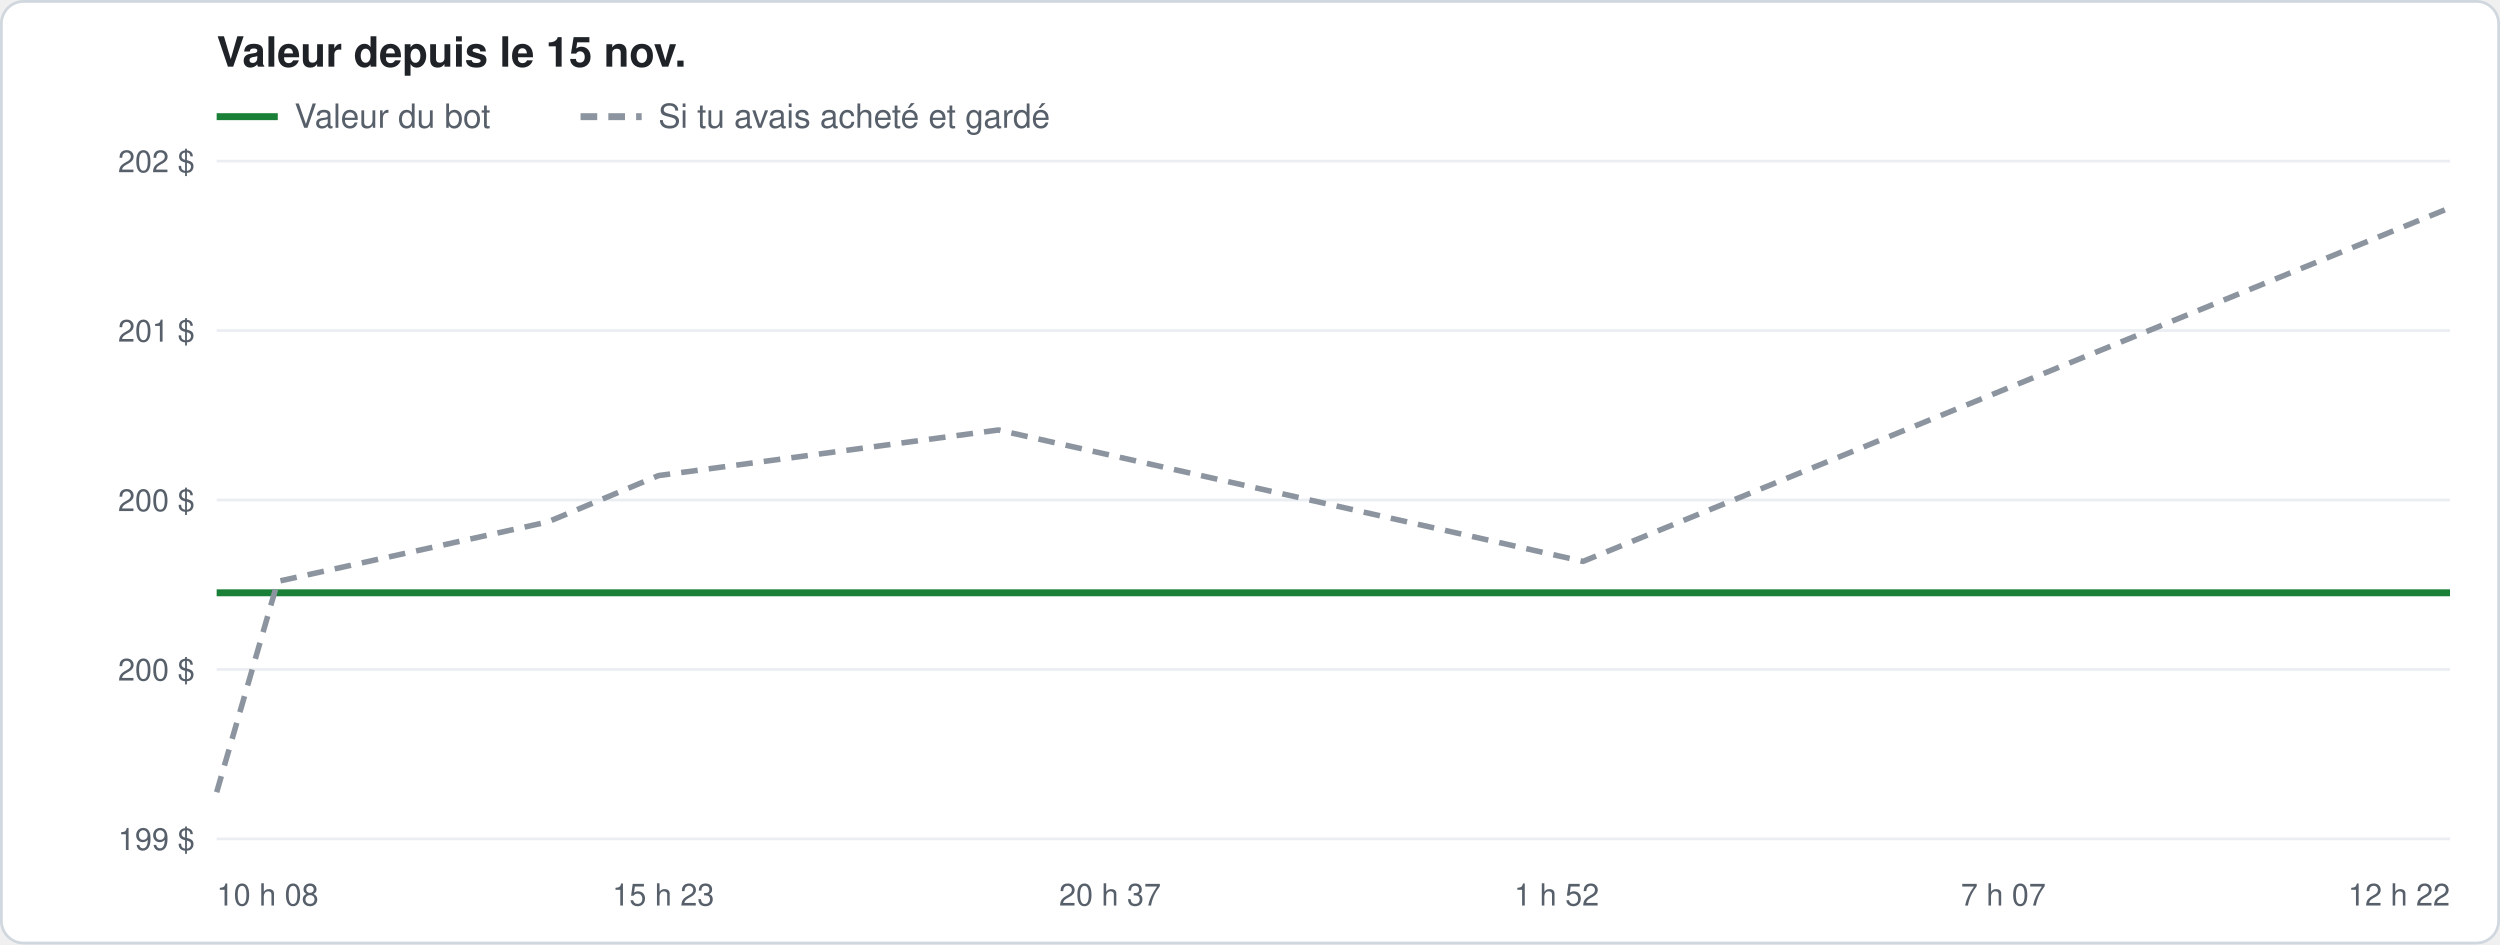
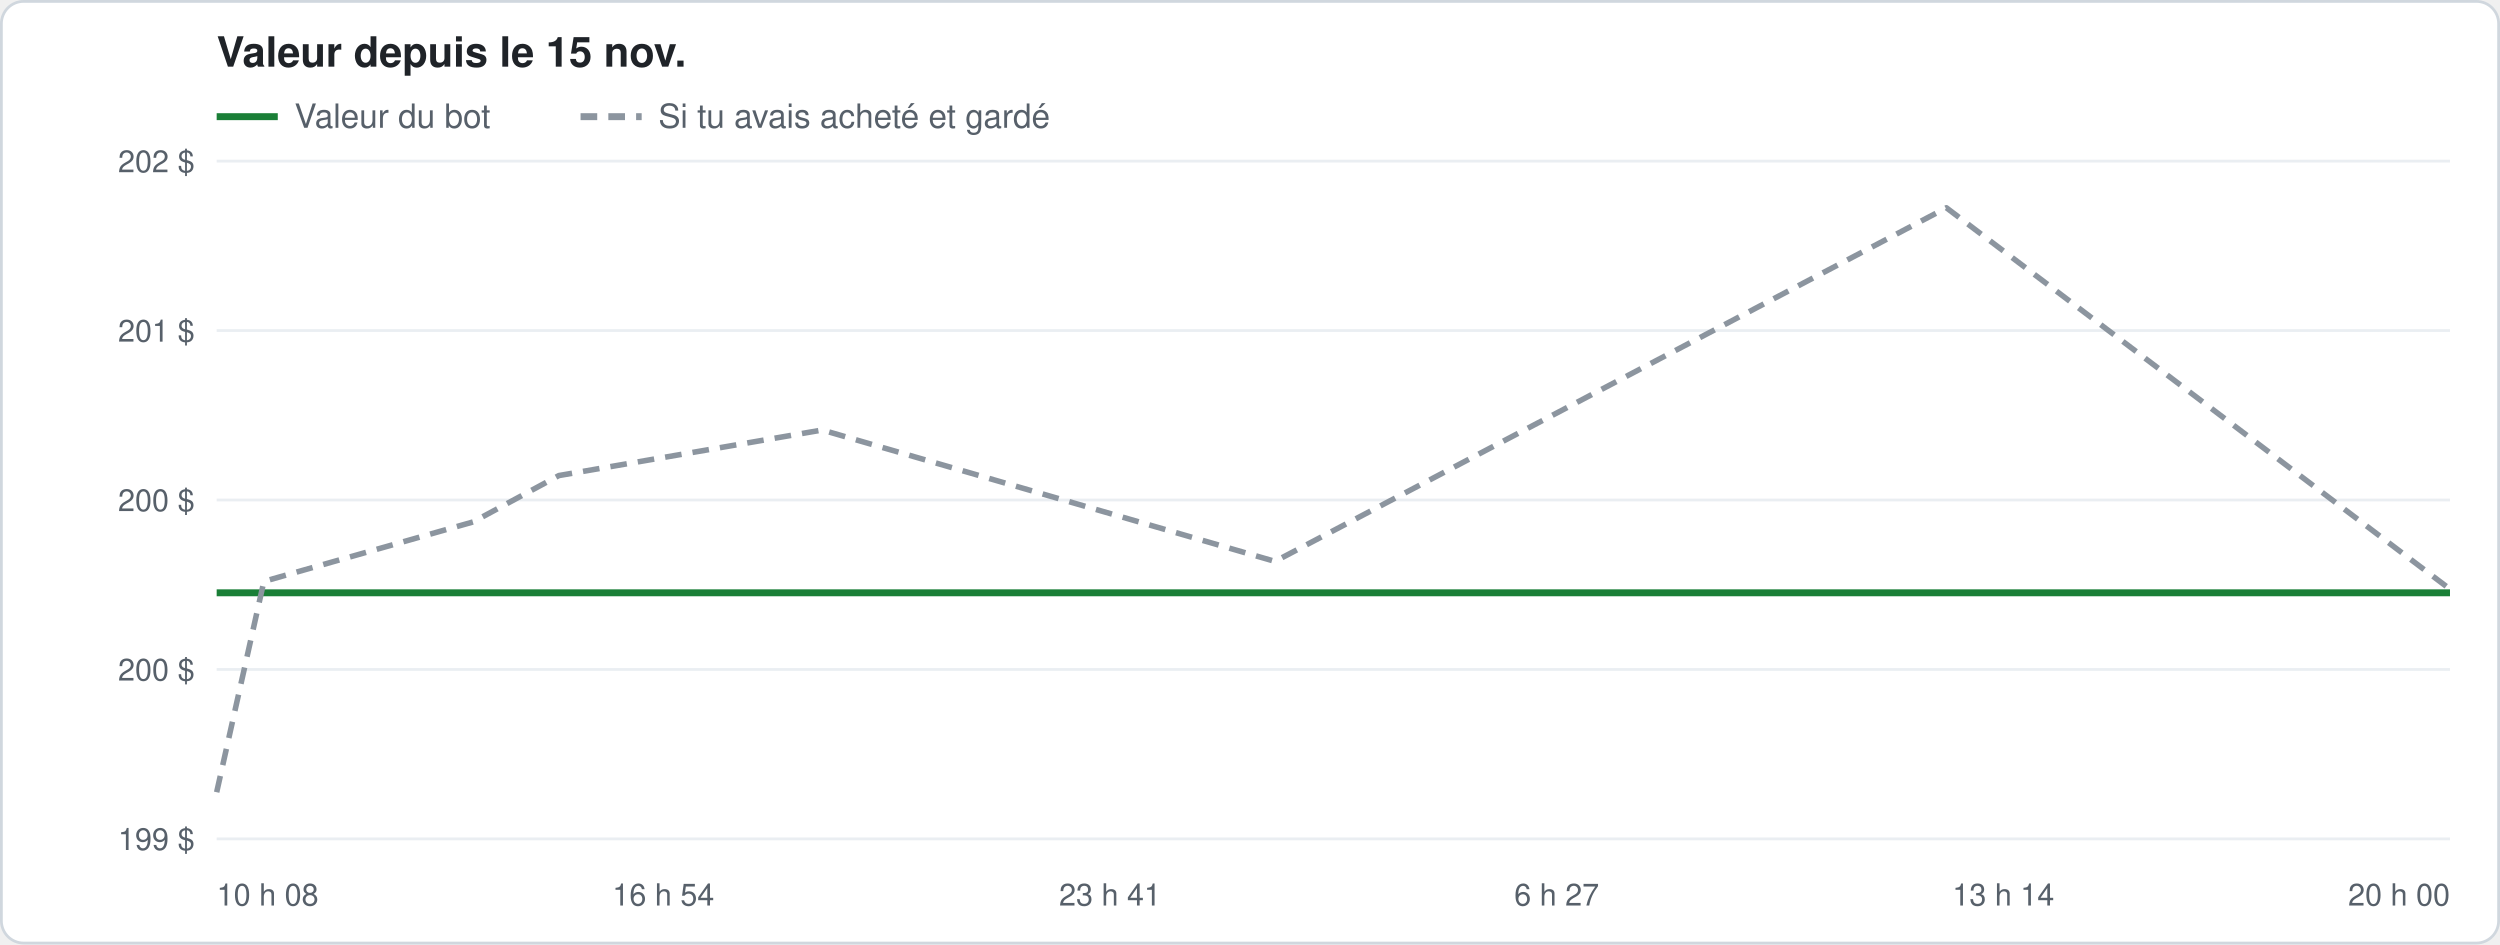
<svg xmlns="http://www.w3.org/2000/svg" width="900" height="340" viewBox="0 0 900 340" font-family="-apple-system, Segoe UI, Helvetica, Arial, sans-serif">
  <rect x="0.5" y="0.5" width="899" height="339" rx="8" fill="#ffffff" stroke="#d0d7de" />
  <text x="78" y="24" font-size="15" font-weight="600" fill="#1f2328">Valeur depuis le 15 nov.</text>
  <line x1="78" y1="42" x2="100" y2="42" stroke="#1a7f37" stroke-width="2.5" />
  <text x="106" y="46" font-size="12" fill="#57606a">Valeur du bot</text>
  <line x1="209" y1="42" x2="231" y2="42" stroke="#8c959f" stroke-width="2.5" stroke-dasharray="6 4" />
  <text x="237" y="46" font-size="12" fill="#57606a">Si tu avais acheté et gardé</text>
  <line x1="78" y1="302.0" x2="882" y2="302.0" stroke="#eaeef2" />
  <text x="70" y="306.0" font-size="11" fill="#57606a" text-anchor="end">199 $</text>
  <line x1="78" y1="241.0" x2="882" y2="241.0" stroke="#eaeef2" />
  <text x="70" y="245.0" font-size="11" fill="#57606a" text-anchor="end">200 $</text>
  <line x1="78" y1="180.0" x2="882" y2="180.0" stroke="#eaeef2" />
  <text x="70" y="184.0" font-size="11" fill="#57606a" text-anchor="end">200 $</text>
  <line x1="78" y1="119.0" x2="882" y2="119.0" stroke="#eaeef2" />
  <text x="70" y="123.0" font-size="11" fill="#57606a" text-anchor="end">201 $</text>
  <line x1="78" y1="58.0" x2="882" y2="58.0" stroke="#eaeef2" />
  <text x="70" y="62.0" font-size="11" fill="#57606a" text-anchor="end">202 $</text>
  <text x="78.0" y="326" font-size="11" fill="#57606a" text-anchor="start">10 h 08</text>
-   <text x="238.8" y="326" font-size="11" fill="#57606a" text-anchor="middle">15 h 23</text>
-   <text x="399.6" y="326" font-size="11" fill="#57606a" text-anchor="middle">20 h 37</text>
-   <text x="560.4" y="326" font-size="11" fill="#57606a" text-anchor="middle">1 h 52</text>
-   <text x="721.2" y="326" font-size="11" fill="#57606a" text-anchor="middle">7 h 07</text>
-   <text x="882.0" y="326" font-size="11" fill="#57606a" text-anchor="end">12 h 22</text>
-   <polyline points="78.0,213.4 100.0,213.4 197.2,213.4 237.1,213.4 359.4,213.4 569.9,213.4 882.0,213.4" fill="none" stroke="#1a7f37" stroke-width="2.5" stroke-linejoin="round" />
-   <polyline points="78.0,285.2 100.0,209.3 197.2,187.9 237.1,171.2 359.4,154.8 569.9,202.1 882.0,74.8" fill="none" stroke="#8c959f" stroke-width="2" stroke-linejoin="round" stroke-dasharray="6 4" />
+   <text x="238.8" y="326" font-size="11" fill="#57606a" text-anchor="middle">16 h 54</text>
+   <text x="399.6" y="326" font-size="11" fill="#57606a" text-anchor="middle">23 h 41</text>
+   <text x="560.4" y="326" font-size="11" fill="#57606a" text-anchor="middle">6 h 27</text>
+   <text x="721.2" y="326" font-size="11" fill="#57606a" text-anchor="middle">13 h 14</text>
+   <text x="882.0" y="326" font-size="11" fill="#57606a" text-anchor="end">20 h 00</text>
+   <polyline points="78.0,213.4 95.0,213.4 170.3,213.4 201.2,213.4 296.0,213.4 459.0,213.4 700.7,213.4 882.0,213.4" fill="none" stroke="#1a7f37" stroke-width="2.5" stroke-linejoin="round" />
+   <polyline points="78.0,285.2 95.0,209.3 170.3,187.9 201.2,171.2 296.0,154.8 459.0,202.1 700.7,74.8 882.0,212.1" fill="none" stroke="#8c959f" stroke-width="2" stroke-linejoin="round" stroke-dasharray="6 4" />
</svg>
